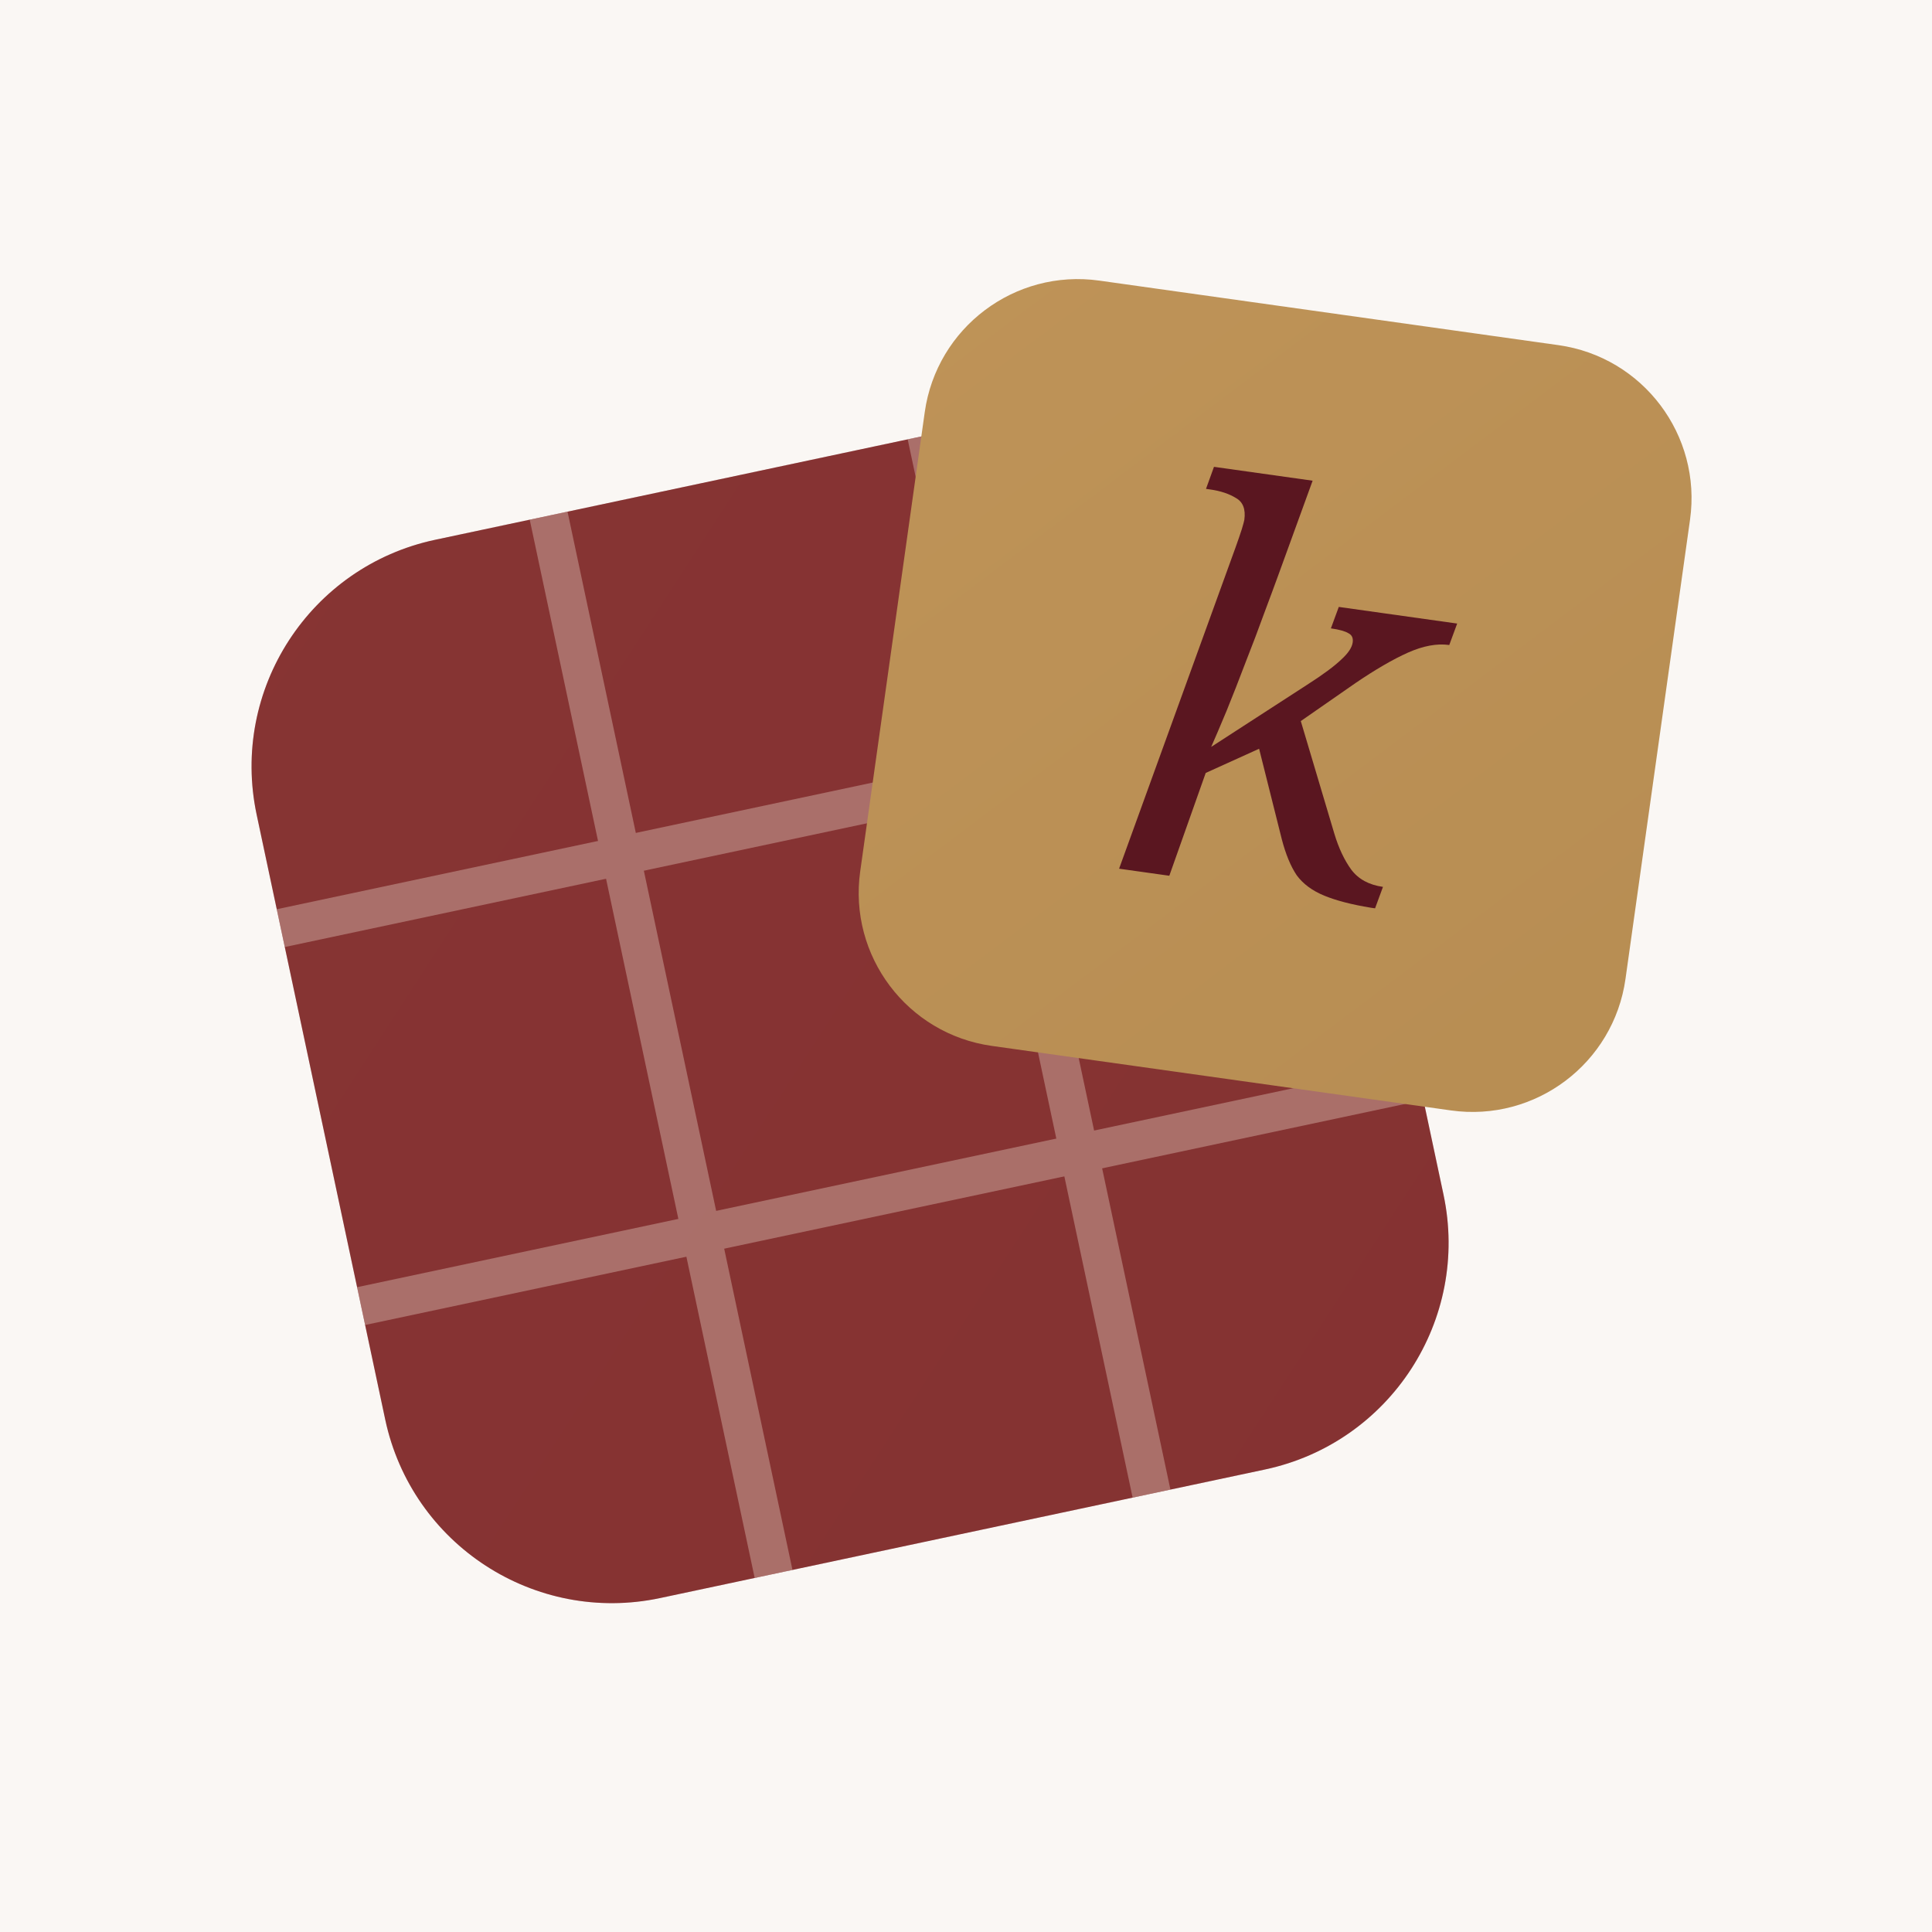
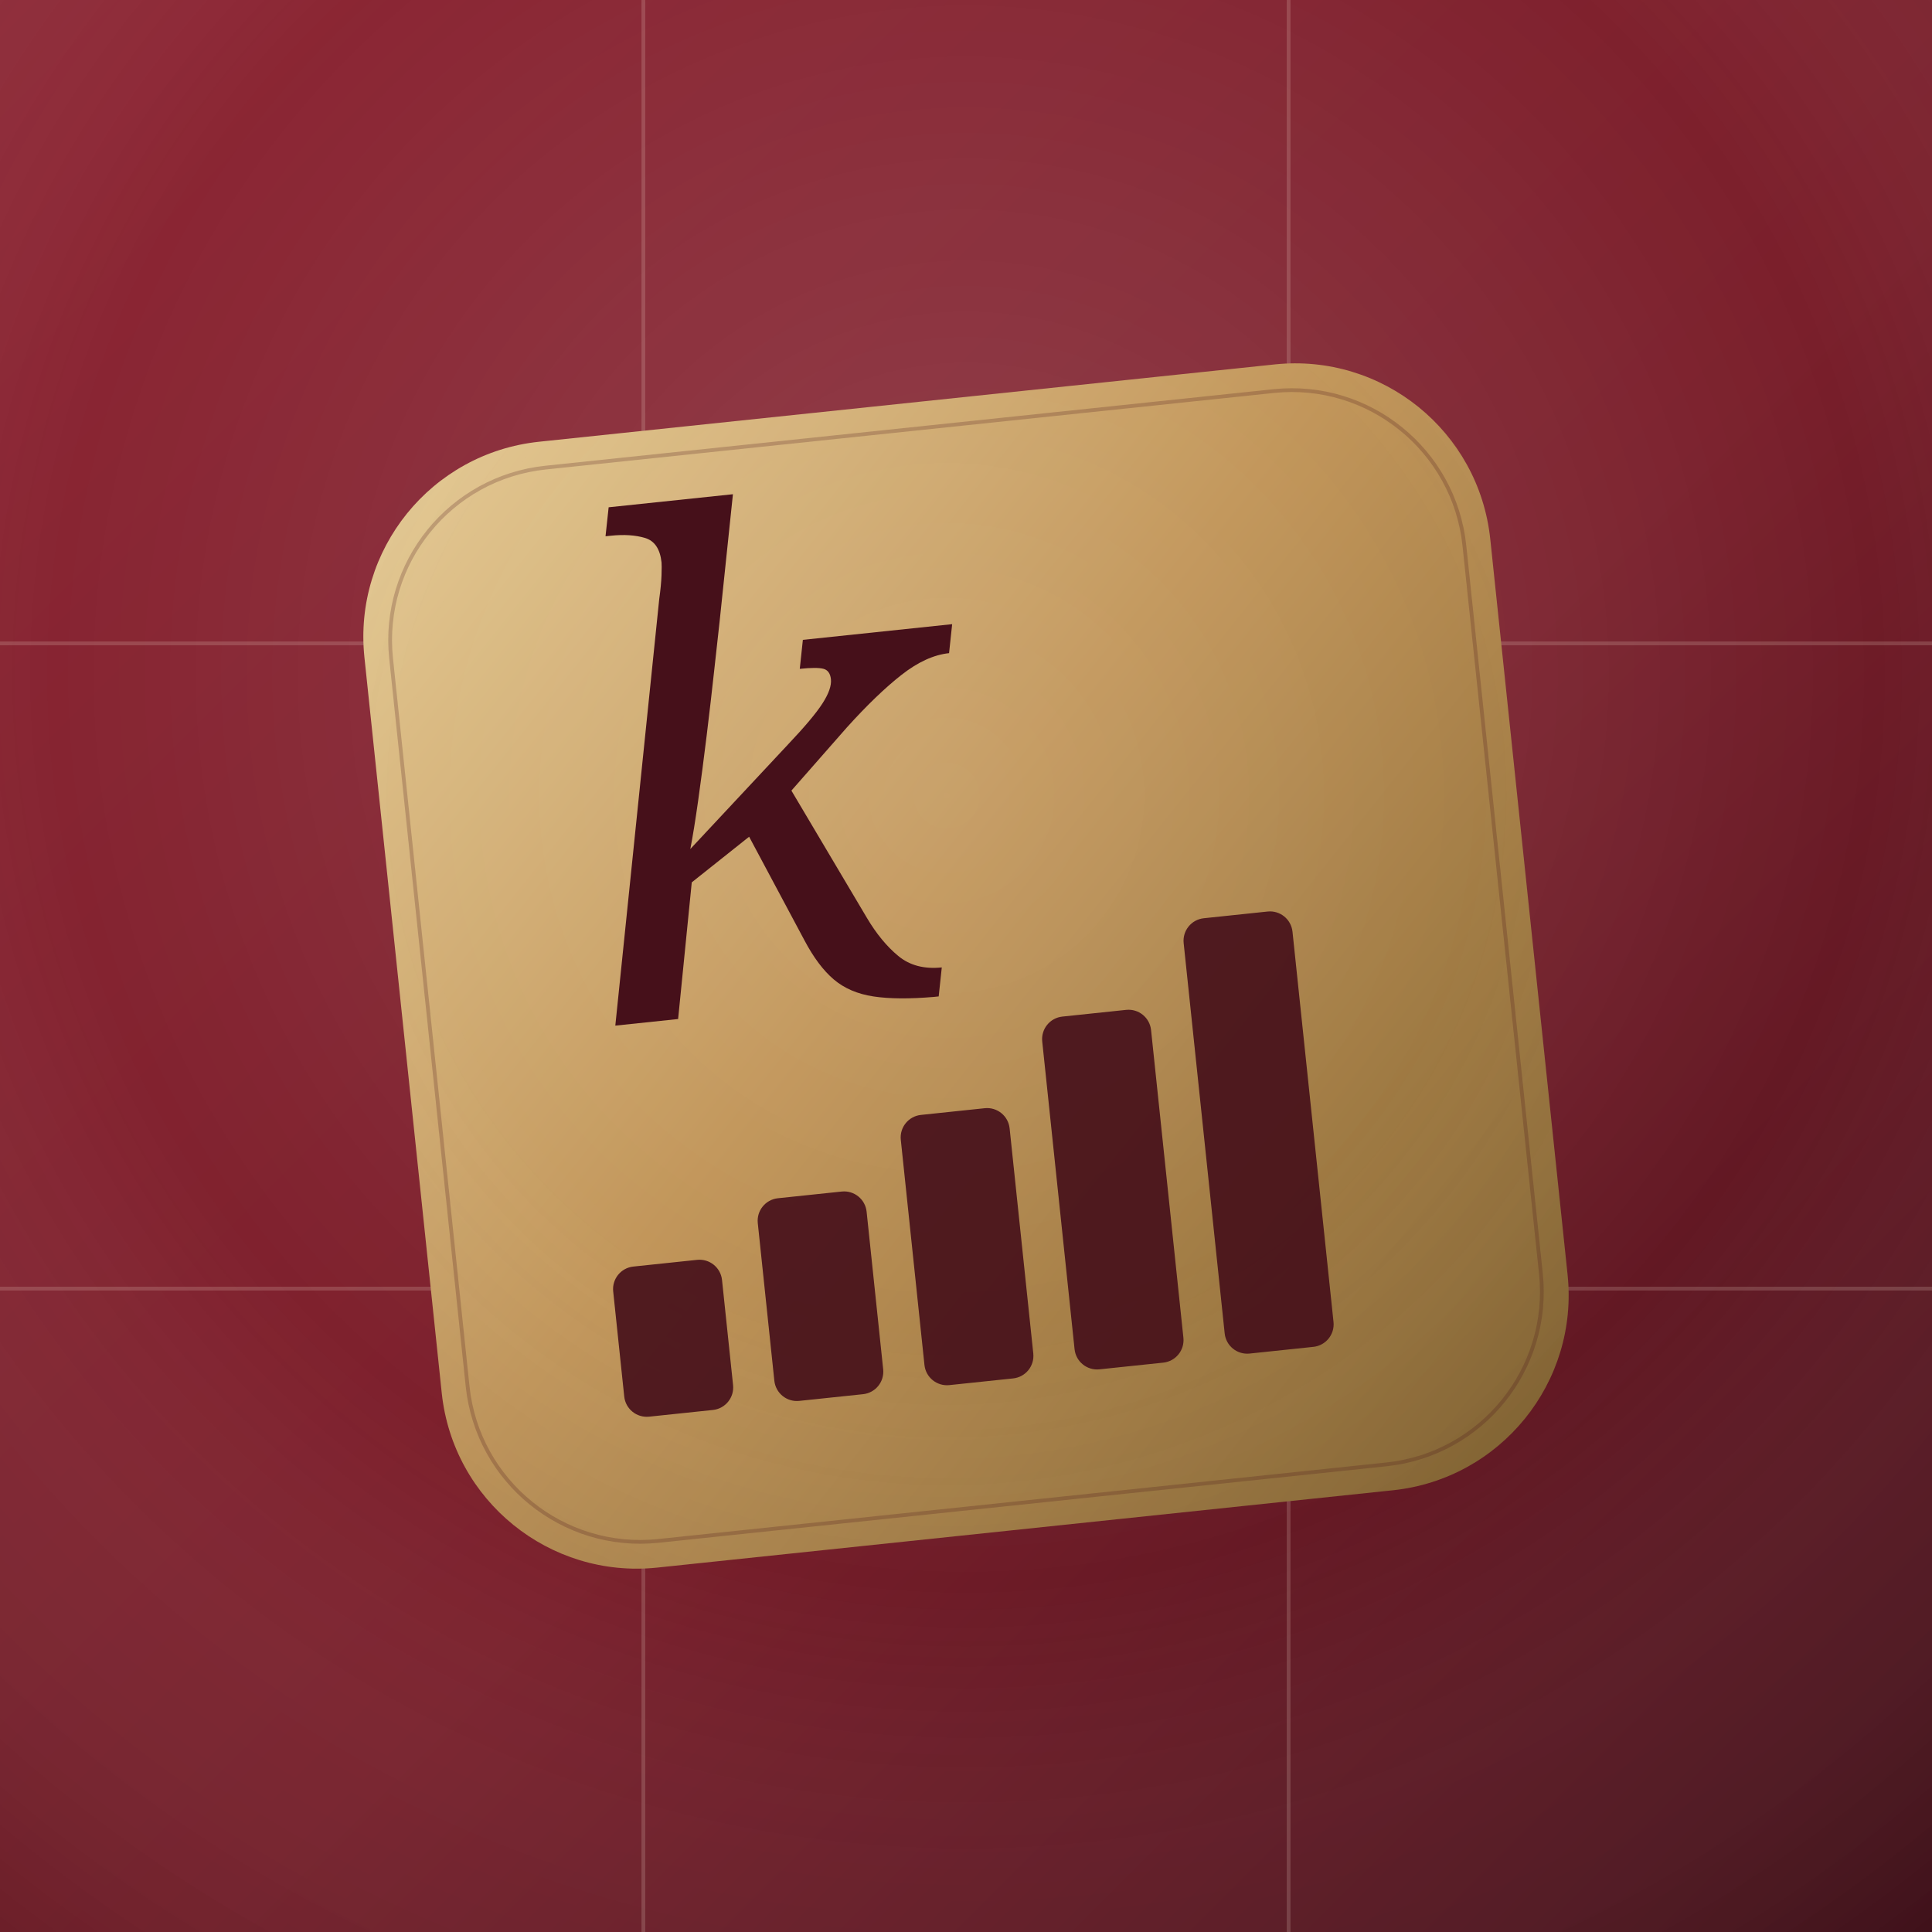
- <svg xmlns="http://www.w3.org/2000/svg" width="180" height="180" viewBox="0 0 180 180">
+ <svg xmlns="http://www.w3.org/2000/svg" width="1024" height="1024" viewBox="0 0 1024 1024">
  <defs>
-     <linearGradient id="kopg" x1="0" y1="0" x2="180" y2="180" gradientUnits="userSpaceOnUse">
-       <stop offset="0%" stop-color="#C2965A" />
+     <linearGradient id="g-gold" x1="0" y1="0" x2="1" y2="1">
+       <stop offset="0%" stop-color="#E6CC97" />
+       <stop offset="45%" stop-color="#C2965A" />
      <stop offset="100%" stop-color="#82622F" />
    </linearGradient>
+     <linearGradient id="g-bordo" x1="0" y1="0" x2="1" y2="1">
+       <stop offset="0%" stop-color="#8E2735" />
+       <stop offset="55%" stop-color="#7A1F2B" />
+       <stop offset="100%" stop-color="#46101A" />
+     </linearGradient>
+     <radialGradient id="g-vignette" cx="0.5" cy="0.35" r="0.85">
+       <stop offset="0%" stop-color="#FFFFFF" stop-opacity="0.14" />
+       <stop offset="55%" stop-color="#FFFFFF" stop-opacity="0" />
+       <stop offset="100%" stop-color="#000000" stop-opacity="0.18" />
+     </radialGradient>
  </defs>
-   <rect width="180" height="180" fill="#FAF7F4" />
-   <g transform="translate(90,90) scale(3.6) translate(-20,-20)">
-     <rect x="3" y="7" width="28" height="28" rx="6" transform="rotate(-12 17 21)" fill="#7A1F2B" />
-     <rect x="3" y="7" width="28" height="28" rx="6" transform="rotate(-12 17 21)" fill="url(#kopg)" opacity="0.18" />
-     <g transform="rotate(-12 17 21)" stroke="#FAEFE0" stroke-width="1" opacity="0.32">
-       <line x1="12" y1="7" x2="12" y2="35" />
-       <line x1="22" y1="7" x2="22" y2="35" />
-       <line x1="3" y1="16" x2="31" y2="16" />
-       <line x1="3" y1="26" x2="31" y2="26" />
+   <rect width="1024" height="1024" fill="url(#g-bordo)" />
+   <rect width="1024" height="1024" fill="url(#g-vignette)" />
+   <g opacity="0.18" stroke="#F4E6D0" stroke-width="2" fill="none">
+     <path d="M 0 341 H 1024 M 0 683 H 1024 M 341 0 V 1024 M 683 0 V 1024" />
+   </g>
+   <g transform="translate(512 512) rotate(-6) translate(-300 -300)">
+     <rect x="0" y="0" width="600" height="600" rx="104" fill="url(#g-gold)" />
+     <rect x="0" y="0" width="600" height="600" rx="104" fill="url(#g-vignette)" opacity="0.55" />
+     <rect x="14" y="14" width="572" height="572" rx="92" fill="none" stroke="#46101A" stroke-opacity="0.22" stroke-width="2" />
+     <text x="96" y="312" font-family="Instrument Serif, Georgia, serif" font-style="italic" font-size="360" fill="#46101A">k</text>
+     <g fill="#46101A" opacity="0.92">
+       <rect x="96" y="440" width="58" height="80" rx="12" />
+       <rect x="176" y="412" width="58" height="108" rx="12" />
+       <rect x="256" y="376" width="58" height="144" rx="12" />
+       <rect x="336" y="332" width="58" height="188" rx="12" />
+       <rect x="416" y="288" width="58" height="232" rx="12" />
    </g>
-     <rect x="18" y="3" width="20" height="20" rx="4" transform="rotate(8 28 13)" fill="url(#kopg)" />
-     <text x="28" y="18" text-anchor="middle" fill="#5A1620" font-family="Georgia, serif" font-size="14" font-style="italic" transform="rotate(8 28 13)">k</text>
  </g>
</svg>
